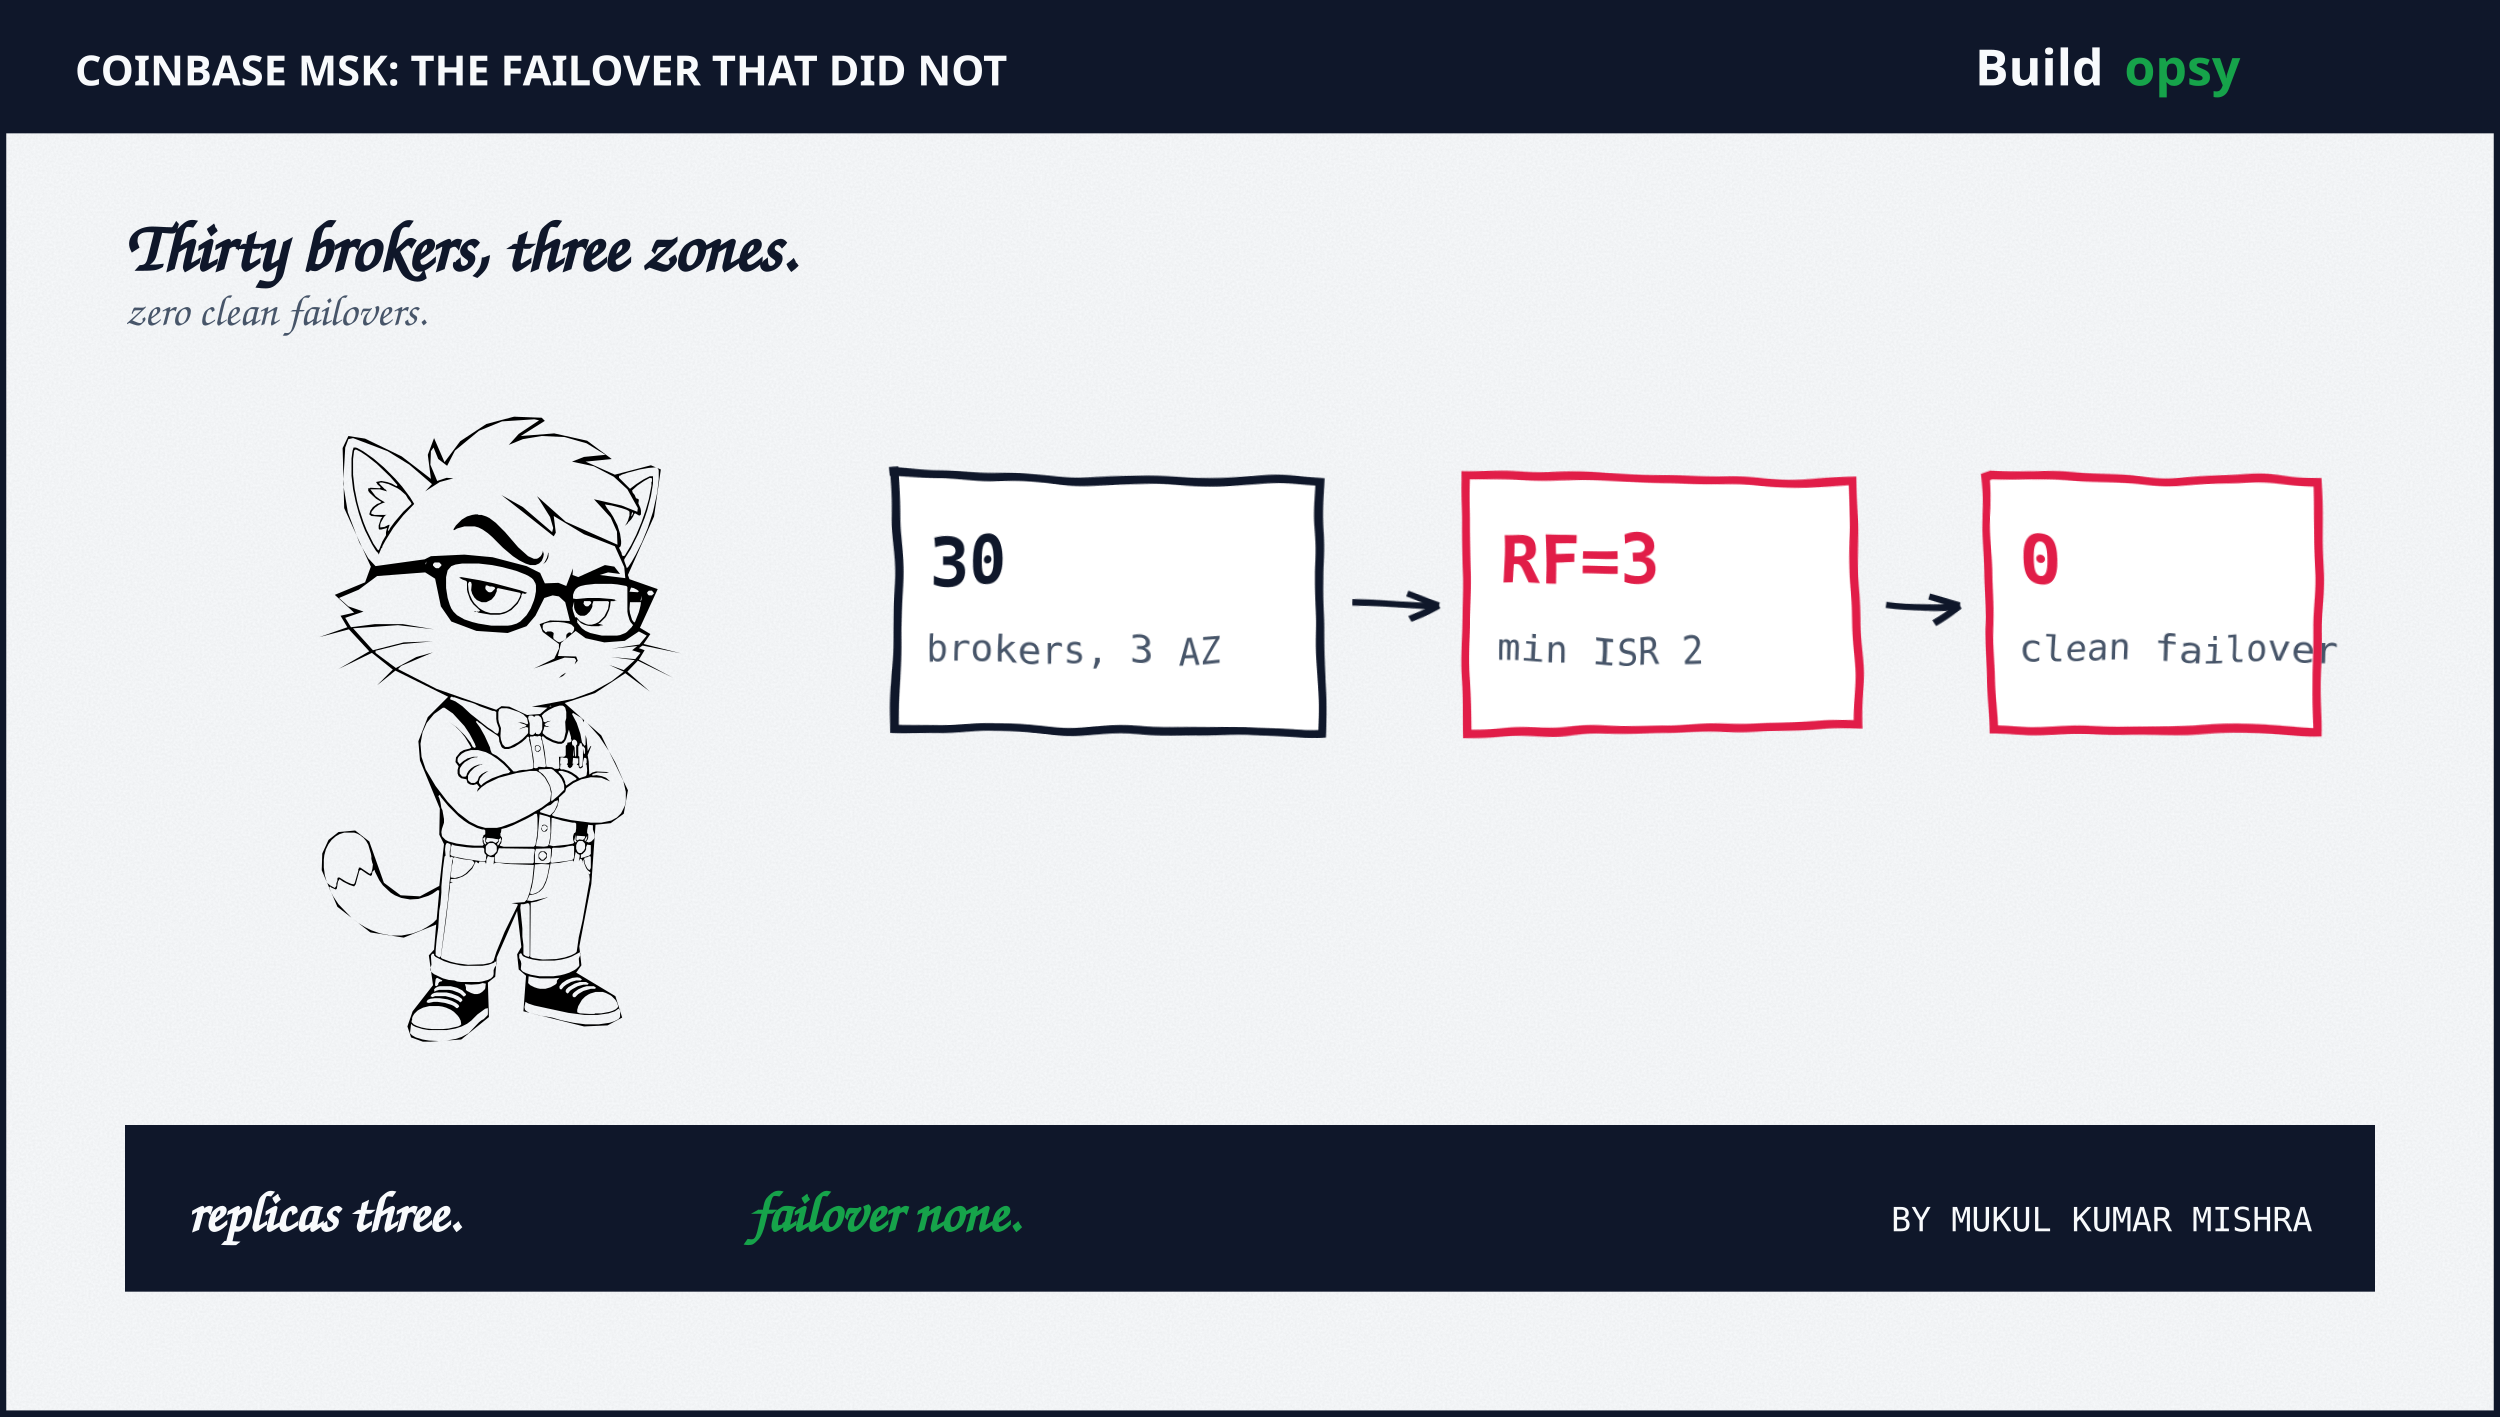
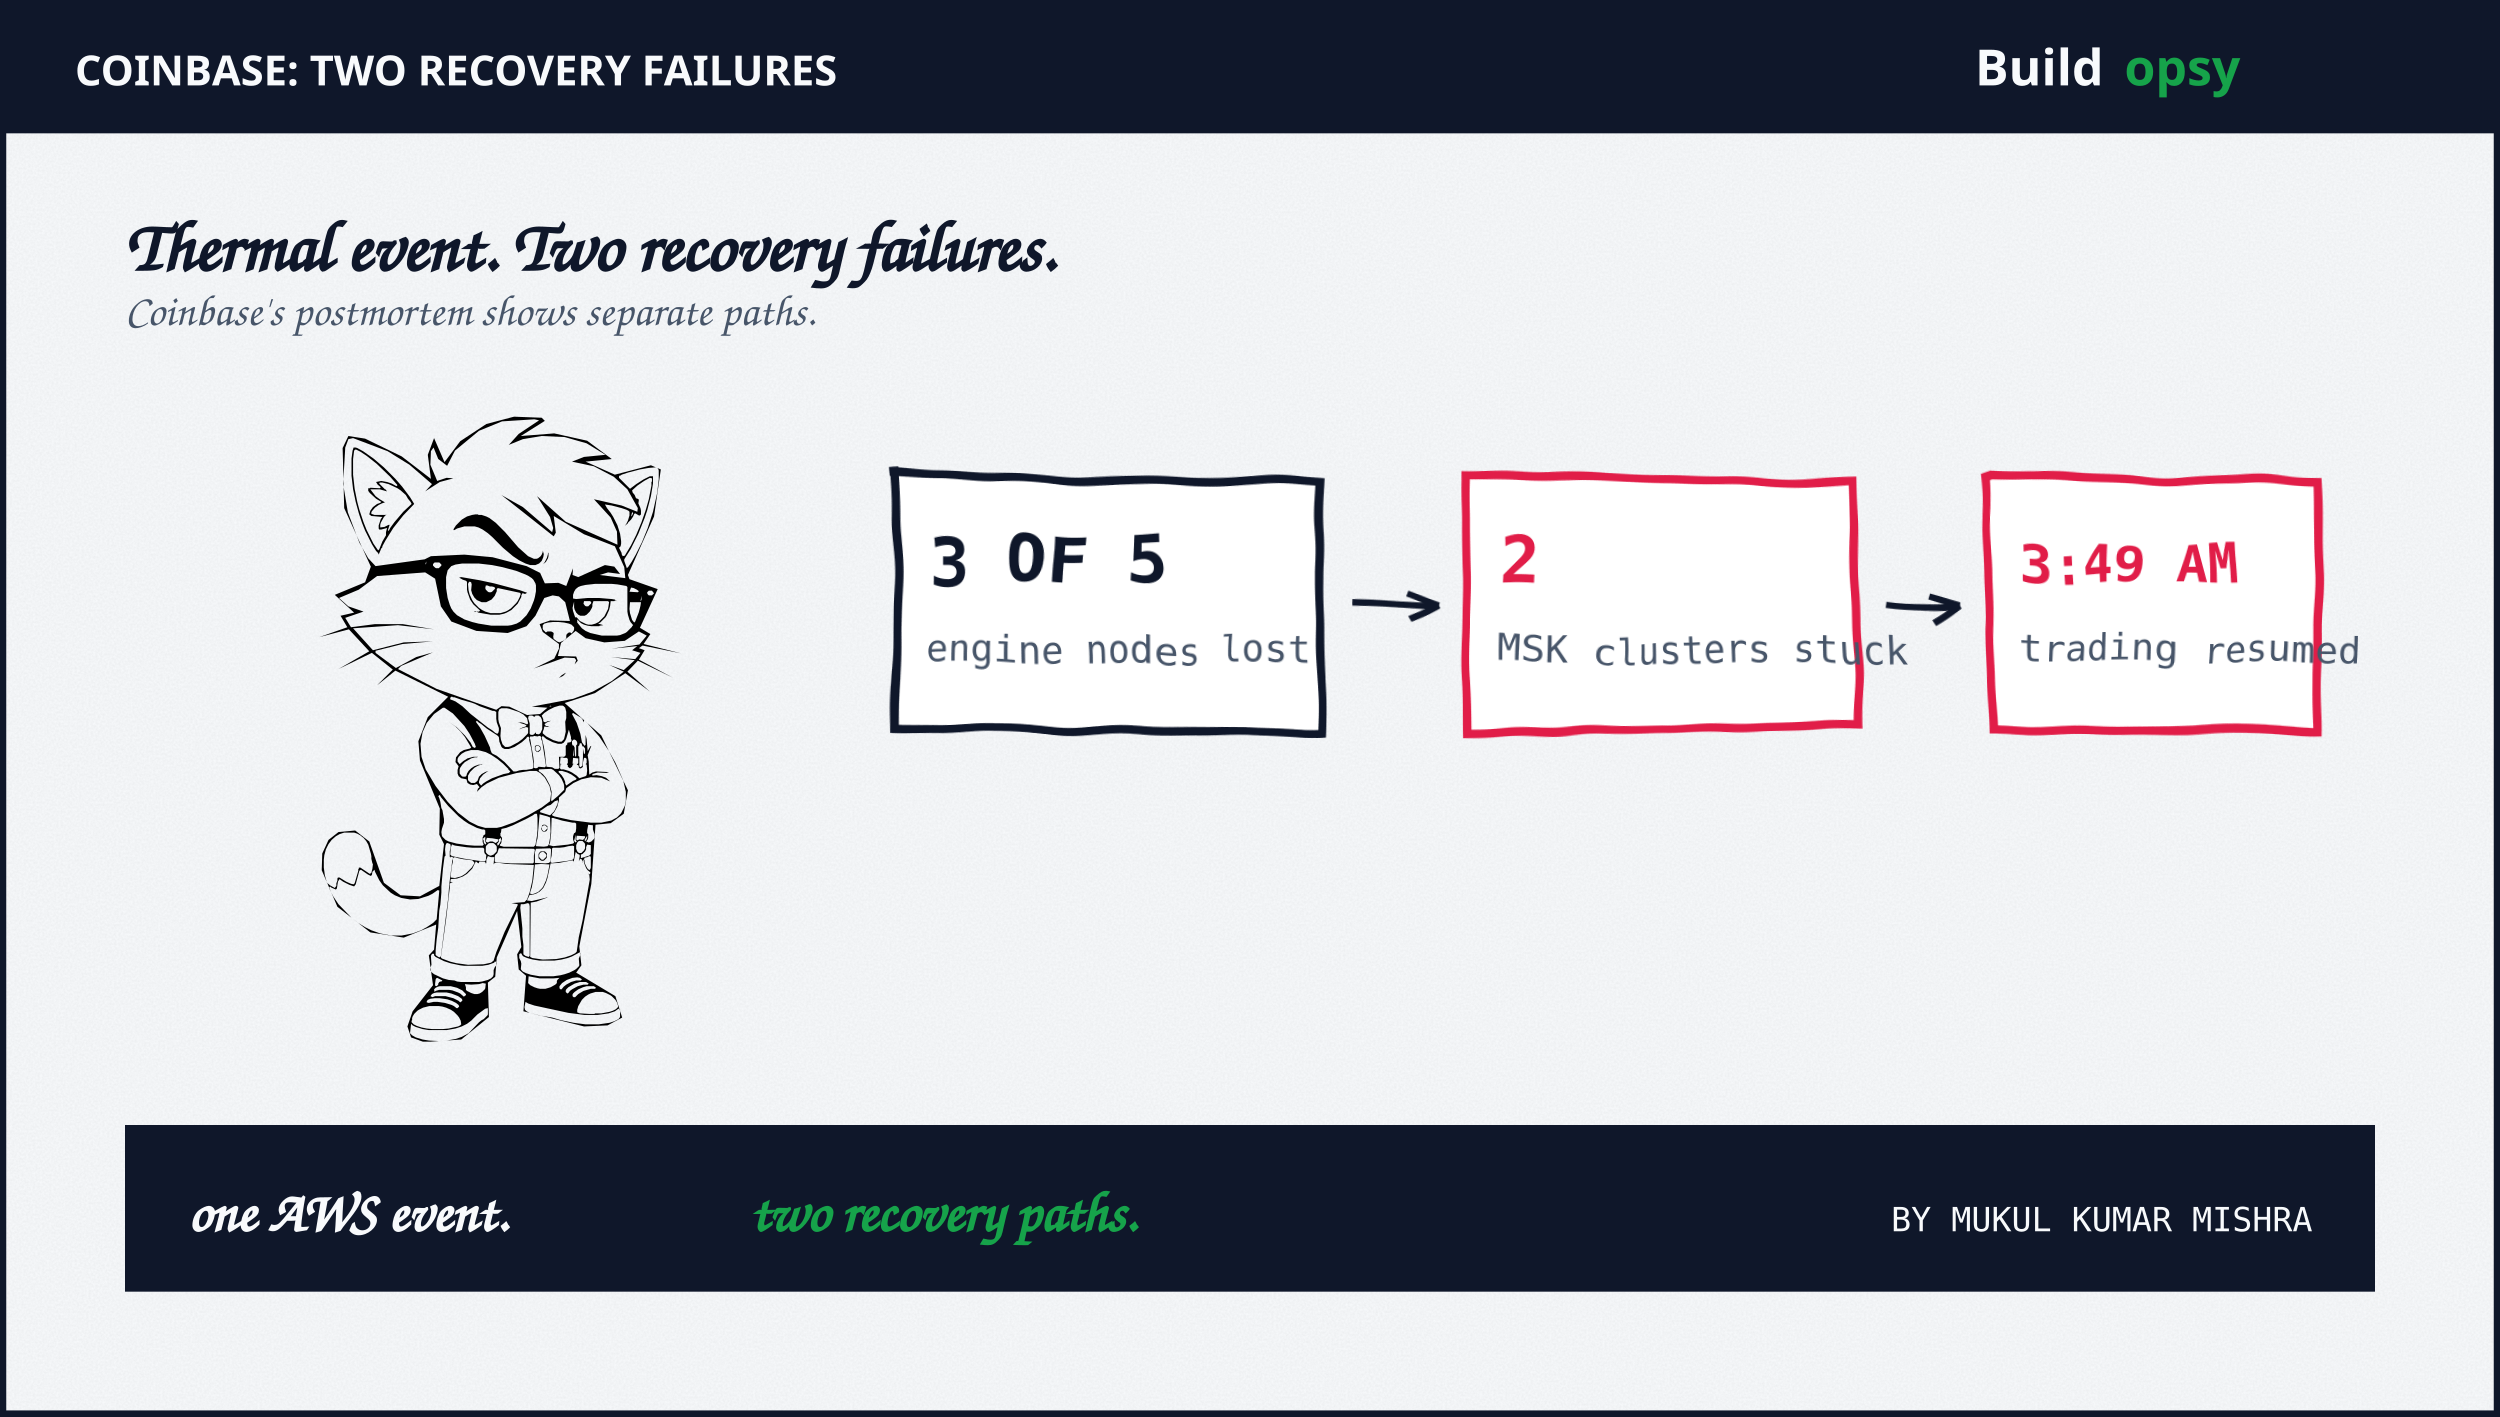
- <svg xmlns="http://www.w3.org/2000/svg" width="1200" height="680" viewBox="0 0 1200 680" role="img" aria-label="Stat panels of Coinbase MSK failover failure">
+ <svg xmlns="http://www.w3.org/2000/svg" width="1200" height="680" viewBox="0 0 1200 680" role="img" aria-label="Coinbase's May 2026 outage: matching-engine quorum loss, two MSK clusters stuck healing and full trading resumed at 3:49 AM ET">
  <defs>
    <filter id="roughen" x="-10%" y="-10%" width="120%" height="120%">
      <feTurbulence type="fractalNoise" baseFrequency="0.02" numOctaves="2" seed="221" result="n" />
      <feDisplacementMap in="SourceGraphic" in2="n" scale="6" />
    </filter>
    <filter id="grain" x="0" y="0" width="100%" height="100%">
      <feTurbulence type="fractalNoise" baseFrequency="0.9" numOctaves="2" seed="222" result="n" />
      <feColorMatrix in="n" type="matrix" values="0 0 0 0 0 0 0 0 0 0 0 0 0 0 0 0 0 0 0.05 0" />
    </filter>
    <style>.flow{stroke-dasharray:12 9;animation:ants 0.9s linear infinite}@keyframes ants{to{stroke-dashoffset:-21}}.pulse{animation:pulse 1.8s ease-in-out infinite}@keyframes pulse{0%,100%{opacity:1}50%{opacity:.35}}@media (prefers-reduced-motion:reduce){.flow,.pulse{animation:none}}</style>
  </defs>
  <rect x="0" y="0" width="1200" height="680" fill="#f8fafc" />
  <rect x="0" y="0" width="1200" height="680" fill="#f8fafc" filter="url(#grain)" />
  <rect x="0" y="0" width="1200" height="680" fill="none" stroke="#0f172a" stroke-width="6" />
  <rect x="0" y="0" width="1200" height="64" fill="#0f172a" />
-   <text x="36" y="41" font-family="Sora, 'Segoe UI', Verdana, sans-serif" font-size="20" font-weight="bold" fill="#f8fafc">COINBASE MSK: THE FAILOVER THAT DID NOT</text>
+   <text x="36" y="41" font-family="Sora, 'Segoe UI', Verdana, sans-serif" font-size="20" font-weight="bold" fill="#f8fafc">COINBASE: TWO RECOVERY FAILURES</text>
  <text x="948" y="41" font-family="Sora, 'Segoe UI', Verdana, sans-serif" font-size="24" font-weight="bold" fill="#f8fafc">Build<tspan dx="10" fill="#16a34a">opsy</tspan>
  </text>
-   <text x="60" y="130" font-family="'Segoe Script','Segoe Print','Comic Sans MS','Chalkboard SE',cursive" font-size="34" font-weight="bold" fill="#0f172a">Thirty brokers, three zones.</text>
-   <text x="60" y="156" font-family="'Segoe Script','Segoe Print','Comic Sans MS','Chalkboard SE',cursive" font-size="21" font-style="italic" fill="#475569">zero clean failovers.</text>
+   <text x="60" y="130" font-family="'Segoe Script','Segoe Print','Comic Sans MS','Chalkboard SE',cursive" font-size="34" font-weight="bold" fill="#0f172a">Thermal event. Two recovery failures.</text>
+   <text x="60" y="156" font-family="'Segoe Script','Segoe Print','Comic Sans MS','Chalkboard SE',cursive" font-size="21" font-style="italic" fill="#475569">Coinbase's postmortem shows separate paths.</text>
  <svg x="90" y="200" width="300" height="300" viewBox="0 0 100 100">
    <g transform="translate(-1.43,-1.92) scale(0.0836)" fill="#0f172a">
      <path id="cat-line-art" d="M 592,1155 592,1167 591,1169 584,1176 580,1178 575,1182 555,1203 542,1210 530,1214 513,1217 498,1218 479,1217 467,1215 454,1211 447,1207 443,1203 445,1185 448,1188 454,1191 467,1195 479,1197 513,1197 530,1194 542,1190 552,1185 560,1179 572,1167 587,1156 Z M 446,1179 447,1178 447,1174 448,1171 451,1166 457,1160 460,1158 468,1154 480,1151 498,1151 505,1152 512,1154 521,1158 527,1162 534,1169 537,1173 540,1179 541,1186 539,1188 535,1190 517,1194 506,1195 485,1195 475,1194 465,1192 456,1189 450,1186 446,1182 Z M 662,1153 664,1143 669,1146 681,1150 746,1164 777,1168 802,1168 823,1165 835,1161 842,1156 845,1157 845,1172 842,1176 834,1180 825,1183 804,1186 779,1186 756,1183 732,1178 715,1173 691,1169 672,1164 666,1161 663,1158 Z M 475,1142 477,1139 482,1137 490,1136 500,1136 514,1138 523,1141 531,1145 536,1149 537,1152 534,1155 532,1155 527,1151 523,1149 510,1145 496,1143 488,1143 479,1145 475,1144 Z M 482,1132 485,1128 489,1126 494,1125 513,1125 522,1127 535,1132 542,1137 543,1139 543,1141 539,1144 536,1141 526,1136 511,1132 491,1132 486,1134 Z M 841,1150 841,1153 837,1157 831,1160 825,1162 809,1165 797,1165 796,1166 785,1166 768,1165 763,1163 763,1158 765,1151 772,1139 778,1133 784,1129 788,1127 798,1124 812,1124 818,1126 826,1130 829,1132 836,1139 839,1144 Z M 799,1116 797,1118 789,1118 775,1122 765,1128 759,1134 756,1134 754,1132 754,1129 755,1127 758,1124 765,1119 774,1115 781,1113 795,1113 Z M 489,1119 492,1116 496,1114 500,1113 521,1113 533,1116 543,1121 550,1128 550,1130 546,1133 539,1127 535,1125 524,1121 518,1120 499,1120 492,1122 490,1124 Z M 588,1108 587,1117 586,1119 581,1124 576,1127 572,1128 566,1128 560,1126 552,1122 550,1120 550,1115 548,1109 560,1110 575,1109 582,1107 Z M 785,1108 783,1110 775,1110 764,1113 753,1119 749,1122 746,1126 744,1127 741,1124 741,1121 742,1119 746,1115 758,1108 768,1105 780,1105 Z M 495,1097 505,1102 503,1104 501,1104 499,1105 497,1108 497,1110 494,1113 491,1112 491,1108 492,1100 493,1098 Z M 772,1100 770,1102 761,1102 751,1105 742,1110 737,1114 733,1119 731,1119 729,1117 729,1113 734,1107 743,1101 754,1097 763,1096 768,1097 Z M 669,1107 670,1094 691,1098 718,1098 729,1097 725,1101 724,1103 724,1107 721,1110 712,1115 702,1118 692,1118 687,1117 681,1115 673,1111 Z M 482,1082 482,1078 484,1072 483,1055 485,1051 489,1051 489,1054 492,1057 508,1065 520,1069 539,1073 547,1074 581,1074 593,1072 604,1068 605,1066 608,1066 609,1068 608,1073 605,1077 603,1082 603,1090 602,1094 598,1098 592,1101 581,1104 574,1105 541,1105 533,1104 528,1102 517,1101 506,1098 489,1090 484,1086 Z M 769,1050 769,1053 766,1060 767,1073 766,1075 761,1080 758,1082 748,1087 739,1090 731,1092 717,1094 691,1094 674,1091 665,1088 659,1085 656,1082 655,1080 656,1070 655,1065 652,1059 652,1052 654,1050 657,1051 657,1053 660,1056 667,1059 678,1062 691,1064 719,1064 733,1062 745,1059 753,1056 768,1048 Z M 668,954 671,955 672,960 672,1055 670,1057 664,1055 660,1052 660,1034 658,1018 658,1002 654,963 655,956 661,956 Z M 288,925 290,922 292,924 301,928 303,926 305,913 308,908 315,913 327,919 336,922 339,918 346,892 349,890 362,899 368,902 370,900 371,894 375,890 376,894 384,910 391,920 406,934 414,939 426,944 443,947 459,946 478,940 486,936 496,929 499,930 494,985 487,992 475,1000 464,1006 448,1012 427,1016 407,1016 386,1012 369,1006 357,1000 344,992 331,982 306,956 296,941 Z M 710,880 706,901 703,911 698,922 696,925 689,932 683,935 677,937 673,936 673,933 676,924 679,908 682,880 694,879 Z M 521,905 521,900 523,883 525,875 525,869 526,867 529,866 535,868 545,870 562,872 566,876 566,878 561,886 550,897 544,901 540,903 529,906 Z M 786,864 789,865 789,886 788,889 786,891 782,887 778,879 777,876 777,872 776,871 777,867 782,866 Z M 680,881 677,911 672,933 667,947 662,952 637,954 649,956 649,958 624,1009 608,1048 603,1064 598,1068 584,1071 554,1072 532,1069 520,1066 504,1060 502,1058 512,985 519,925 519,917 521,915 525,914 520,913 521,908 533,907 544,903 552,898 562,888 569,874 574,878 576,874 586,875 588,877 588,879 589,877 589,871 592,864 598,866 604,866 603,880 605,877 614,877 628,879 Z M 760,856 764,860 767,861 768,863 766,874 768,870 770,869 772,871 773,877 772,875 775,870 776,877 780,887 783,891 788,895 788,897 786,899 784,897 785,899 786,899 787,909 773,988 766,1019 762,1047 759,1050 751,1054 739,1058 723,1061 697,1062 677,1059 673,1057 674,953 685,951 704,944 707,942 702,944 676,950 667,949 672,938 677,938 684,936 691,932 698,925 703,915 706,906 712,878 728,877 754,872 756,874 756,876 Z M 696,856 698,856 700,857 703,860 704,862 704,864 703,866 698,871 695,871 691,867 690,865 690,862 691,859 693,857 Z M 693,855 690,858 689,860 689,868 693,872 695,873 698,873 700,872 704,868 705,866 705,859 701,855 Z M 713,851 712,870 711,875 709,877 702,878 682,877 682,857 684,850 711,849 Z M 605,866 606,862 610,858 613,849 680,850 682,852 680,863 680,876 678,878 636,878 607,876 605,874 Z M 757,845 757,865 756,869 754,871 745,873 715,877 712,876 712,872 714,863 715,849 717,848 729,848 738,847 746,845 754,844 Z M 789,843 789,860 786,863 770,868 770,861 773,860 778,855 780,851 780,847 782,842 Z M 523,842 525,842 526,843 530,844 551,847 563,848 583,848 585,850 585,856 586,859 589,862 588,872 586,874 574,873 547,869 523,864 520,861 521,848 Z M 602,839 604,840 608,844 609,846 609,854 608,856 603,861 598,863 596,863 592,861 589,858 588,856 588,846 589,844 593,840 595,839 Z M 515,839 520,841 521,845 519,855 519,865 520,867 521,865 525,866 525,870 524,871 518,919 516,945 502,1056 499,1058 494,1055 492,1053 492,1045 494,1023 497,1001 499,968 501,957 503,934 503,922 506,888 509,865 511,863 510,851 511,843 513,839 Z M 766,835 773,835 777,839 778,841 778,849 776,853 771,858 766,858 763,855 761,850 761,843 763,838 Z M 588,835 590,829 601,830 612,832 612,834 611,836 607,839 601,836 596,836 592,838 589,837 Z M 617,829 617,834 616,837 613,842 611,844 610,842 610,839 611,839 613,836 613,832 Z M 587,827 587,836 589,840 587,842 584,838 584,834 583,833 583,830 Z M 761,832 762,825 778,826 778,828 777,830 774,833 767,832 763,834 Z M 782,825 782,829 781,832 778,836 777,833 Z M 760,823 760,833 762,836 760,838 757,835 Z M 342,821 349,825 352,828 353,828 359,835 363,842 368,859 369,864 369,869 371,878 372,879 371,888 369,896 366,898 348,886 345,886 345,888 344,889 344,892 337,916 335,918 330,917 321,913 308,905 305,905 304,907 304,911 302,916 302,921 299,925 290,920 284,915 280,901 278,886 278,871 279,862 282,851 287,841 293,833 301,826 308,822 317,819 336,819 Z M 699,805 701,805 703,806 706,810 705,812 701,816 698,816 696,814 695,811 695,809 696,807 Z M 784,804 793,805 793,813 796,822 796,828 795,831 790,836 785,838 780,836 783,832 784,829 784,822 782,820 782,815 Z M 698,804 696,805 695,809 694,810 694,812 696,816 698,817 702,817 704,816 706,813 706,807 702,804 Z M 714,791 717,791 734,796 754,800 759,800 761,802 761,811 760,818 758,820 757,820 755,826 755,832 757,838 755,840 745,842 717,845 709,843 711,838 713,821 Z M 691,784 706,788 711,790 712,817 711,829 709,840 708,843 706,845 699,846 684,845 685,837 687,830 Z M 686,783 687,791 687,813 686,825 683,843 680,846 622,846 615,844 615,842 617,840 618,837 618,833 619,832 619,829 616,825 616,820 617,819 618,812 627,810 640,805 667,792 678,786 682,783 Z M 726,757 726,761 725,765 720,776 718,779 711,786 692,780 692,777 693,777 706,768 712,766 720,759 Z M 497,749 500,747 502,751 516,768 536,788 546,796 555,802 571,810 581,813 585,813 587,815 587,822 583,825 583,827 582,828 582,837 584,842 582,844 566,844 553,843 532,840 517,836 511,833 505,827 504,825 503,818 504,812 508,800 508,793 505,776 503,772 501,760 499,753 Z M 727,703 728,701 734,701 744,704 752,708 759,713 762,716 760,718 755,720 742,729 740,725 740,722 737,715 733,709 Z M 690,698 713,697 717,699 728,709 733,716 737,725 738,729 738,737 726,749 714,759 713,757 714,741 711,729 703,714 697,707 689,701 Z M 731,675 736,675 737,676 743,676 745,678 745,686 743,688 739,688 743,688 745,690 745,693 749,696 753,693 755,688 758,688 754,687 755,676 765,677 765,686 762,689 765,690 766,692 766,694 768,696 770,696 773,694 774,692 774,685 776,676 779,676 781,678 781,686 779,688 781,689 782,700 781,709 779,711 767,715 762,710 753,704 747,701 737,698 732,698 730,696 731,688 734,688 730,687 Z M 534,678 536,674 542,668 549,664 560,661 573,661 588,665 598,670 610,678 621,687 631,697 631,698 635,702 632,705 622,707 600,715 589,721 583,725 579,729 575,724 575,721 577,715 583,708 590,703 593,702 590,702 587,703 580,707 575,712 572,720 567,724 560,724 555,720 554,718 554,710 558,703 566,695 573,691 582,688 579,688 578,689 574,689 566,692 560,696 555,701 552,706 551,710 549,712 544,712 542,711 538,706 538,698 539,695 543,689 548,684 560,677 567,675 571,675 573,674 564,674 553,677 545,682 538,688 534,683 Z M 757,658 757,671 755,673 Z M 685,653 689,653 692,656 692,660 687,664 683,661 683,655 Z M 684,652 682,654 682,661 685,664 688,665 692,662 693,660 693,656 692,654 689,652 Z M 771,648 773,654 775,654 778,658 778,667 776,669 774,658 774,674 773,691 769,694 767,692 767,674 765,672 765,654 767,652 768,648 Z M 756,641 758,641 760,642 762,644 763,647 763,650 761,652 761,672 759,674 758,656 757,655 757,653 754,652 753,649 753,644 Z M 673,635 679,635 680,634 688,635 689,634 692,634 694,636 694,640 696,645 703,690 703,692 701,694 689,693 687,695 684,696 680,695 680,684 679,675 673,640 672,639 Z M 747,622 751,636 751,640 752,641 752,644 750,646 744,647 744,650 741,653 741,671 738,674 728,674 729,695 727,697 720,697 715,694 704,693 701,666 699,654 695,637 697,634 704,640 716,646 726,649 733,649 737,647 740,643 742,639 Z M 569,607 571,605 574,608 579,611 590,620 610,633 613,636 614,645 618,655 620,657 624,659 632,659 643,655 657,646 666,638 666,637 669,635 671,637 671,642 675,658 679,687 679,695 677,697 665,699 659,699 652,700 646,702 641,702 624,684 609,672 601,668 599,666 597,661 596,656 586,634 577,618 Z M 670,596 672,595 677,595 680,597 682,597 683,595 689,595 693,598 695,602 696,607 696,621 693,628 691,630 689,631 684,630 684,627 680,631 678,632 674,632 672,630 672,610 669,600 Z M 755,590 770,599 773,602 775,608 776,604 781,608 805,635 823,662 836,685 851,719 856,741 856,758 854,768 847,782 839,790 828,796 809,800 789,800 750,795 719,788 715,786 715,784 719,780 725,769 728,757 728,752 740,741 742,734 756,724 771,717 789,713 809,714 826,721 818,714 810,711 800,709 792,710 792,707 802,704 824,705 819,703 799,702 792,704 786,708 785,683 783,671 790,653 788,654 783,663 781,640 779,632 779,651 777,653 772,646 769,630 762,609 753,592 Z M 618,581 628,581 633,582 651,588 660,593 667,600 669,610 667,612 660,609 655,608 649,609 653,609 663,612 666,614 664,616 658,618 652,621 654,621 655,620 665,617 669,618 669,628 668,630 658,640 650,646 635,654 631,655 625,655 620,650 617,641 616,634 617,619 613,608 612,602 612,588 614,583 Z M 475,609 489,592 506,580 509,580 525,591 547,615 557,630 567,649 569,655 567,657 563,655 559,647 548,633 532,617 517,607 530,616 540,626 548,636 560,656 558,658 546,661 539,665 531,675 530,684 536,692 534,699 534,706 536,711 541,715 551,717 553,724 558,727 564,728 571,726 576,732 573,735 571,741 580,732 590,725 613,714 647,705 672,701 685,701 692,705 701,714 710,730 713,744 711,759 695,771 669,786 643,799 618,808 609,810 587,810 573,806 557,798 535,781 515,760 492,730 473,698 465,674 463,649 467,627 Z M 729,576 735,576 737,577 740,580 742,588 742,600 740,607 741,626 738,639 737,641 733,645 727,645 717,642 704,635 697,629 697,626 699,621 700,616 712,617 710,617 706,615 703,615 700,611 701,611 705,608 713,605 706,606 702,608 699,607 698,605 698,602 695,595 700,590 709,584 719,579 Z M 710,578 711,576 714,577 Z M 520,561 522,559 524,559 525,560 528,560 542,565 560,570 568,573 576,577 601,586 604,586 608,588 608,601 609,608 613,619 613,624 612,628 610,630 606,628 600,623 592,618 559,592 543,577 530,568 520,564 Z M 741,513 733,518 728,523 726,524 736,519 740,515 Z M 697,422 700,419 707,417 716,416 728,416 738,417 747,419 752,421 757,426 757,430 756,433 752,438 750,436 747,436 743,439 742,442 742,447 738,451 729,455 724,453 719,449 718,449 717,444 718,438 717,436 713,434 706,434 703,436 698,431 697,429 Z M 885,378 884,385 881,397 874,415 872,417 868,412 864,399 863,391 864,378 Z M 775,381 776,376 788,376 790,379 789,381 784,386 780,386 778,385 Z M 755,395 754,389 757,377 757,388 758,392 761,398 765,402 769,404 777,404 781,402 787,396 791,389 792,386 792,382 794,376 822,376 824,378 822,391 815,405 804,416 798,419 791,421 784,421 780,420 768,414 762,407 759,407 Z M 886,366 886,374 884,376 Z M 897,359 900,356 906,356 910,361 906,365 900,365 898,363 897,361 Z M 863,358 866,350 871,351 877,354 881,357 879,359 Z M 587,351 588,346 591,346 596,348 600,348 604,349 606,351 605,353 600,358 598,359 594,359 592,358 588,354 Z M 760,353 765,349 770,347 779,345 797,343 829,343 840,344 857,347 859,349 859,396 860,402 863,412 865,416 870,422 868,424 868,425 858,435 855,437 845,441 839,442 810,442 788,437 779,433 772,428 763,417 763,411 770,418 776,421 783,423 790,424 805,424 806,423 813,422 803,419 807,417 817,407 819,404 824,393 826,385 827,376 834,376 835,375 839,374 836,374 835,373 829,372 805,370 783,370 761,372 755,371 755,364 757,358 Z M 554,343 556,339 558,339 560,340 561,344 560,355 562,362 566,369 571,374 580,378 589,378 599,373 605,366 609,357 609,353 611,351 653,360 655,362 653,368 649,376 646,380 636,390 630,394 626,396 616,399 597,399 587,396 581,393 575,389 566,380 562,374 557,363 555,355 Z M 537,331 544,335 550,337 552,339 552,354 553,359 558,373 564,382 577,394 575,396 570,396 569,395 565,395 567,396 570,396 574,398 597,402 614,402 623,400 628,398 637,393 649,381 656,368 656,365 658,361 660,361 661,362 664,362 667,360 653,355 604,342 576,336 541,330 Z M 307,370 345,354 380,328 472,321 491,333 502,386 522,415 570,433 630,437 666,424 683,404 700,370 716,365 728,367 740,378 749,414 711,413 691,420 697,435 728,458 728,467 719,486 680,505 739,484 758,485 761,489 758,497 764,490 761,482 726,481 732,456 760,433 779,447 815,455 854,452 881,434 896,442 882,459 829,467 878,462 868,470 884,475 874,487 828,483 873,489 852,508 824,498 852,511 829,529 793,549 755,563 676,578 706,580 692,592 667,594 633,578 618,577 608,584 494,544 420,506 426,500 487,474 455,483 416,504 377,475 377,471 429,458 487,453 431,455 372,470 334,428 420,422 489,430 429,420 376,420 330,426 319,408 354,396 325,386 Z M 515,317 522,309 530,306 543,304 574,304 600,307 620,311 646,318 664,325 670,328 676,332 679,335 683,342 684,346 684,357 682,368 680,375 674,390 666,403 654,415 647,419 637,422 630,423 599,423 574,419 562,416 547,411 533,403 526,396 522,390 519,383 515,370 512,351 512,330 Z M 487,305 490,302 499,302 503,306 503,308 498,313 493,313 491,312 487,308 Z M 474,300 474,304 472,306 Z M 707,281 707,286 705,293 701,301 698,305 703,301 707,294 708,290 708,284 707,283 Z M 527,237 526,240 528,240 533,237 547,233 567,233 574,235 582,239 592,246 600,253 621,274 640,290 652,298 664,304 673,307 683,307 690,304 695,299 698,292 699,286 697,279 697,282 695,287 693,290 688,294 685,295 680,295 669,290 650,273 625,244 607,226 595,217 589,214 580,211 574,211 573,210 568,210 562,211 552,214 542,220 531,231 Z M 869,206 870,208 868,212 866,214 868,206 Z M 385,149 390,149 402,152 419,160 425,164 435,173 439,180 444,186 446,190 430,205 413,225 405,236 403,240 401,242 401,239 404,230 402,230 394,234 386,235 386,230 387,226 393,215 398,210 396,211 375,211 369,209 369,206 370,204 376,197 383,192 389,189 395,187 385,181 377,175 367,162 385,162 399,166 396,162 395,162 384,151 Z M 906,141 906,147 905,148 905,155 900,181 894,202 886,225 876,249 866,269 854,289 850,290 848,286 848,284 843,274 846,271 847,266 847,261 845,247 840,231 832,215 827,207 820,198 816,191 829,193 848,198 857,201 861,203 863,205 863,212 860,222 857,228 854,232 860,227 860,226 866,220 870,214 872,209 874,208 881,212 883,212 885,210 885,203 884,198 880,189 881,182 879,180 877,180 875,178 873,173 869,168 868,164 878,155 891,146 902,140 Z M 913,120 916,121 918,123 919,126 919,143 916,169 908,205 898,236 887,263 875,287 867,301 861,310 858,313 853,299 853,296 865,277 880,247 892,217 897,202 904,175 908,151 908,137 902,137 890,143 876,152 864,161 843,140 843,136 845,136 848,134 860,130 883,124 900,121 Z M 338,86 340,86 348,90 360,98 379,113 405,138 419,154 417,156 408,151 399,148 388,146 378,148 381,153 387,158 385,160 367,159 366,160 363,160 363,165 366,169 378,180 388,186 386,188 380,190 372,196 367,203 365,210 369,213 390,215 387,219 383,231 383,237 384,239 388,239 399,236 397,244 397,250 390,262 384,277 382,279 373,266 360,240 354,225 346,201 342,186 337,161 334,134 334,104 336,88 Z M 335,82 333,88 331,103 331,136 334,162 339,186 345,208 351,226 357,241 370,267 378,280 382,284 383,287 388,275 390,273 390,271 396,260 411,236 430,212 451,190 443,177 428,157 415,142 393,120 373,103 353,89 342,83 339,82 Z M 879,198 878,205 848,193 795,181 827,216 839,243 840,268 741,224 686,175 711,215 717,236 715,244 659,196 618,173 718,252 722,245 718,213 776,248 835,271 853,311 855,332 806,326 822,321 845,324 834,310 816,307 765,330 754,326 755,313 742,347 727,341 701,342 692,322 666,309 601,292 547,287 483,290 471,296 377,309 363,294 346,264 324,206 315,152 319,82 325,66 334,64 400,89 442,115 485,152 472,166 500,148 526,141 513,140 495,146 482,115 483,89 488,82 497,104 514,117 529,88 575,50 619,32 681,28 690,30 651,56 632,77 659,66 695,60 739,62 781,74 817,96 776,100 753,109 795,118 833,138 859,162 Z M 695,25 642,23 589,37 539,70 509,110 489,64 477,96 483,142 427,99 357,65 325,60 314,83 317,198 368,310 357,340 299,364 336,398 310,404 323,426 269,445 326,430 365,472 306,506 370,475 410,507 380,537 415,509 516,559 477,598 459,644 462,681 500,773 499,823 508,841 499,921 462,941 425,939 393,915 365,836 338,815 306,818 287,833 275,859 274,891 304,961 367,1010 431,1020 493,995 489,1043 479,1054 487,1111 448,1161 438,1190 445,1211 470,1220 541,1215 594,1172 592,1106 606,1095 609,1058 648,969 656,1038 648,1052 651,1081 665,1093 660,1161 776,1190 821,1188 849,1173 836,1132 761,1087 771,1073 767,1037 790,917 798,804 827,801 852,783 860,738 809,633 739,571 797,552 855,514 902,549 859,511 879,490 947,523 881,488 892,470 881,466 888,461 962,476 890,458 903,439 883,427 917,353 863,334 860,326 910,214 923,124 904,116 835,134 779,109 829,104 782,69 719,55 655,60 701,31 Z" fill="#000" fill-rule="evenodd" />
    </g>
  </svg>
  <g filter="url(#roughen)">
    <path d="M428.7,228.0 L633.9,231.6 L633.7,351.3 L429.3,349.8 L431.0,227.8 Z" fill="#ffffff" stroke="#0f172a" stroke-width="4" />
-     <text x="445" y="280" font-family="monospace" font-size="32" font-weight="bold" fill="#0f172a">30</text>
-     <text x="445" y="318" font-family="monospace" font-size="18" fill="#475569">brokers, 3 AZ</text>
+     <text x="445" y="280" font-family="monospace" font-size="32" font-weight="bold" fill="#0f172a">3 OF 5</text>
+     <text x="445" y="318" font-family="monospace" font-size="18" fill="#475569">engine nodes lost</text>
    <path d="M650.0,290.0 Q674.3,291.5 690.0,290.0" fill="none" stroke="#0f172a" stroke-width="3" />
    <line x1="690.0" y1="290.0" x2="677.0" y2="297.4" stroke="#0f172a" stroke-width="3" />
    <line x1="690.0" y1="290.0" x2="675.8" y2="285.2" stroke="#0f172a" stroke-width="3" />
    <path d="M703.8,228.4 L890.0,231.6 L892.1,347.9 L704.2,352.2 L703.9,231.3 Z" fill="#ffffff" stroke="#e11d48" stroke-width="4" />
-     <text x="720" y="280" font-family="monospace" font-size="32" font-weight="bold" fill="#e11d48">RF=3</text>
-     <text x="720" y="318" font-family="monospace" font-size="18" fill="#475569">min ISR 2</text>
+     <text x="720" y="280" font-family="monospace" font-size="32" font-weight="bold" fill="#e11d48">2</text>
+     <text x="720" y="318" font-family="monospace" font-size="18" fill="#475569">MSK clusters stuck</text>
    <path d="M905.0,290.0 Q923.9,292.3 940.0,290.0" fill="none" stroke="#0f172a" stroke-width="3" />
    <line x1="940.0" y1="290.0" x2="927.3" y2="298.0" stroke="#0f172a" stroke-width="3" />
    <line x1="940.0" y1="290.0" x2="925.6" y2="285.9" stroke="#0f172a" stroke-width="3" />
    <path d="M955.8,228.0 L1112.4,231.5 L1111.8,350.9 L957.0,350.1 L953.0,229.0 Z" fill="#ffffff" stroke="#e11d48" stroke-width="4" />
-     <text x="970" y="280" font-family="monospace" font-size="32" font-weight="bold" fill="#e11d48">0</text>
-     <text x="970" y="318" font-family="monospace" font-size="18" fill="#475569">clean failover</text>
+     <text x="970" y="280" font-family="monospace" font-size="25" font-weight="bold" fill="#e11d48">3:49 AM</text>
+     <text x="970" y="318" font-family="monospace" font-size="18" fill="#475569">trading resumed</text>
  </g>
  <rect x="60" y="540" width="1080" height="80" fill="#0f172a" />
-   <text x="90" y="591" font-family="'Segoe Script','Segoe Print','Comic Sans MS','Chalkboard SE',cursive" font-size="27" font-weight="bold" fill="#f8fafc">replicas three.</text>
-   <text x="360" y="591" font-family="'Segoe Script','Segoe Print','Comic Sans MS','Chalkboard SE',cursive" font-size="27" font-weight="bold" fill="#16a34a">failover none.</text>
+   <text x="90" y="591" font-family="'Segoe Script','Segoe Print','Comic Sans MS','Chalkboard SE',cursive" font-size="27" font-weight="bold" fill="#f8fafc">one AWS event.</text>
+   <text x="360" y="591" font-family="'Segoe Script','Segoe Print','Comic Sans MS','Chalkboard SE',cursive" font-size="27" font-weight="bold" fill="#16a34a">two recovery paths.</text>
  <text x="1110" y="591" text-anchor="end" font-family="monospace" font-size="16" fill="#f8fafc">BY MUKUL KUMAR MISHRA</text>
</svg>
